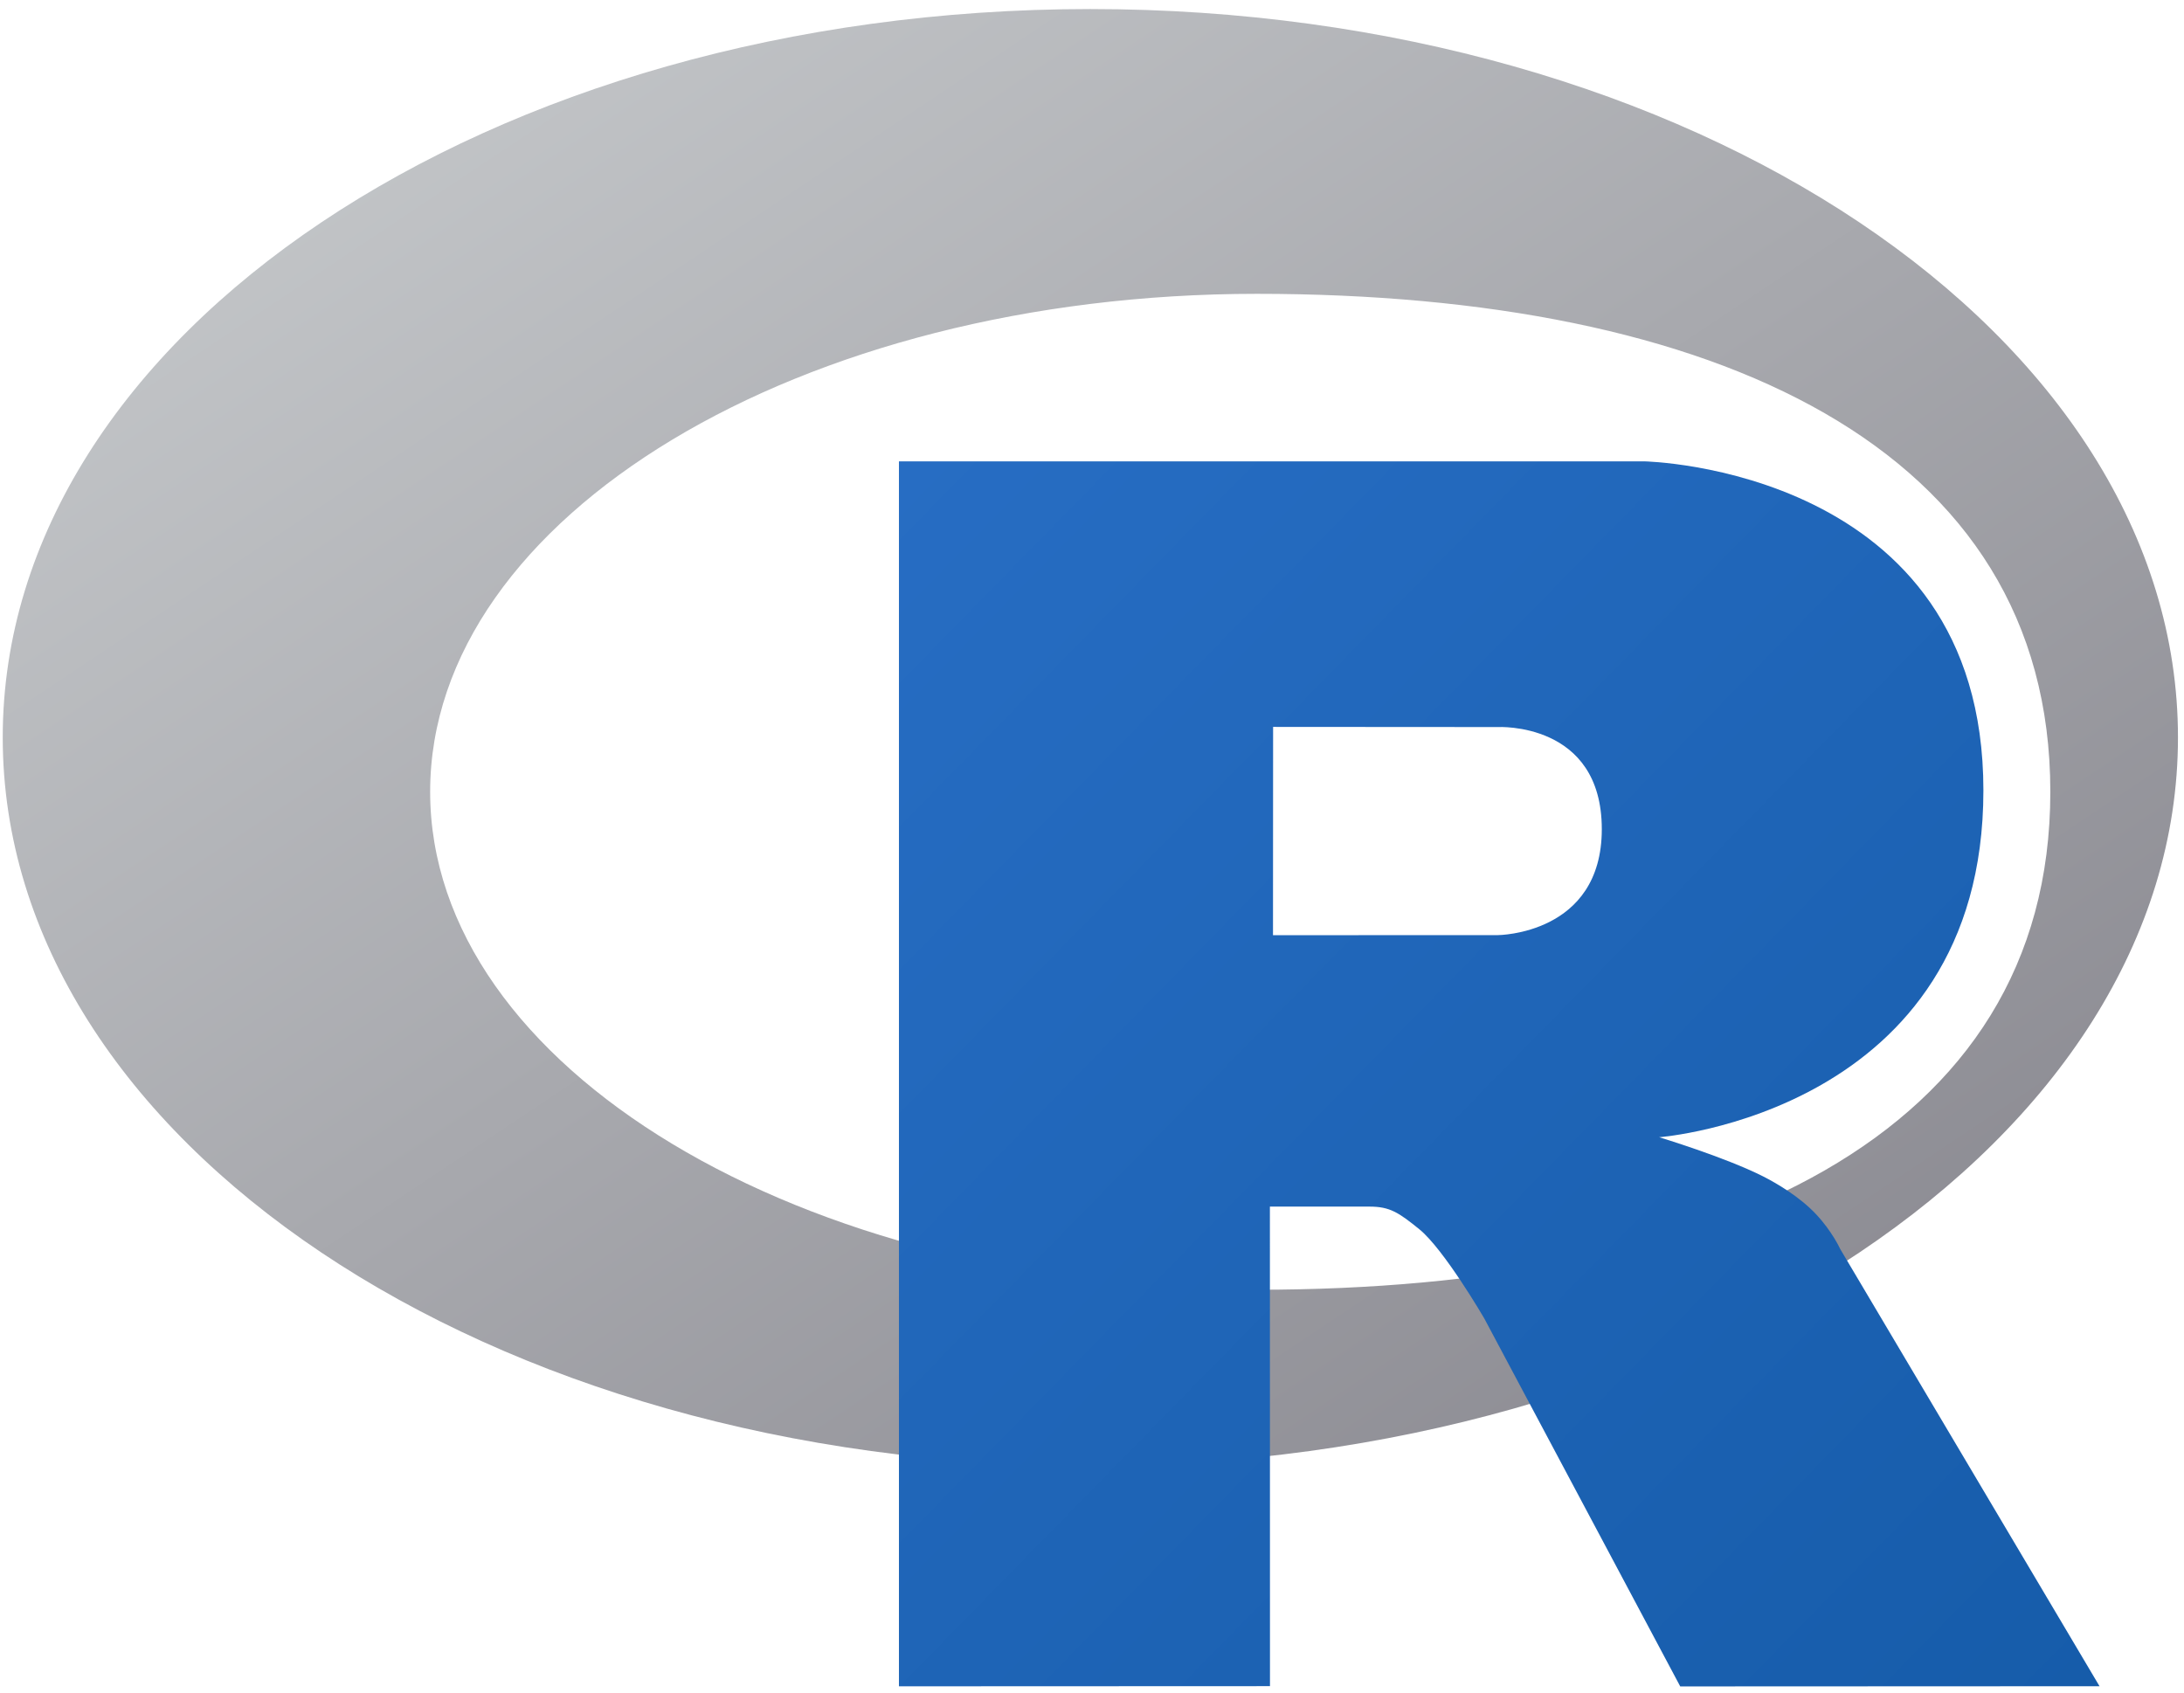
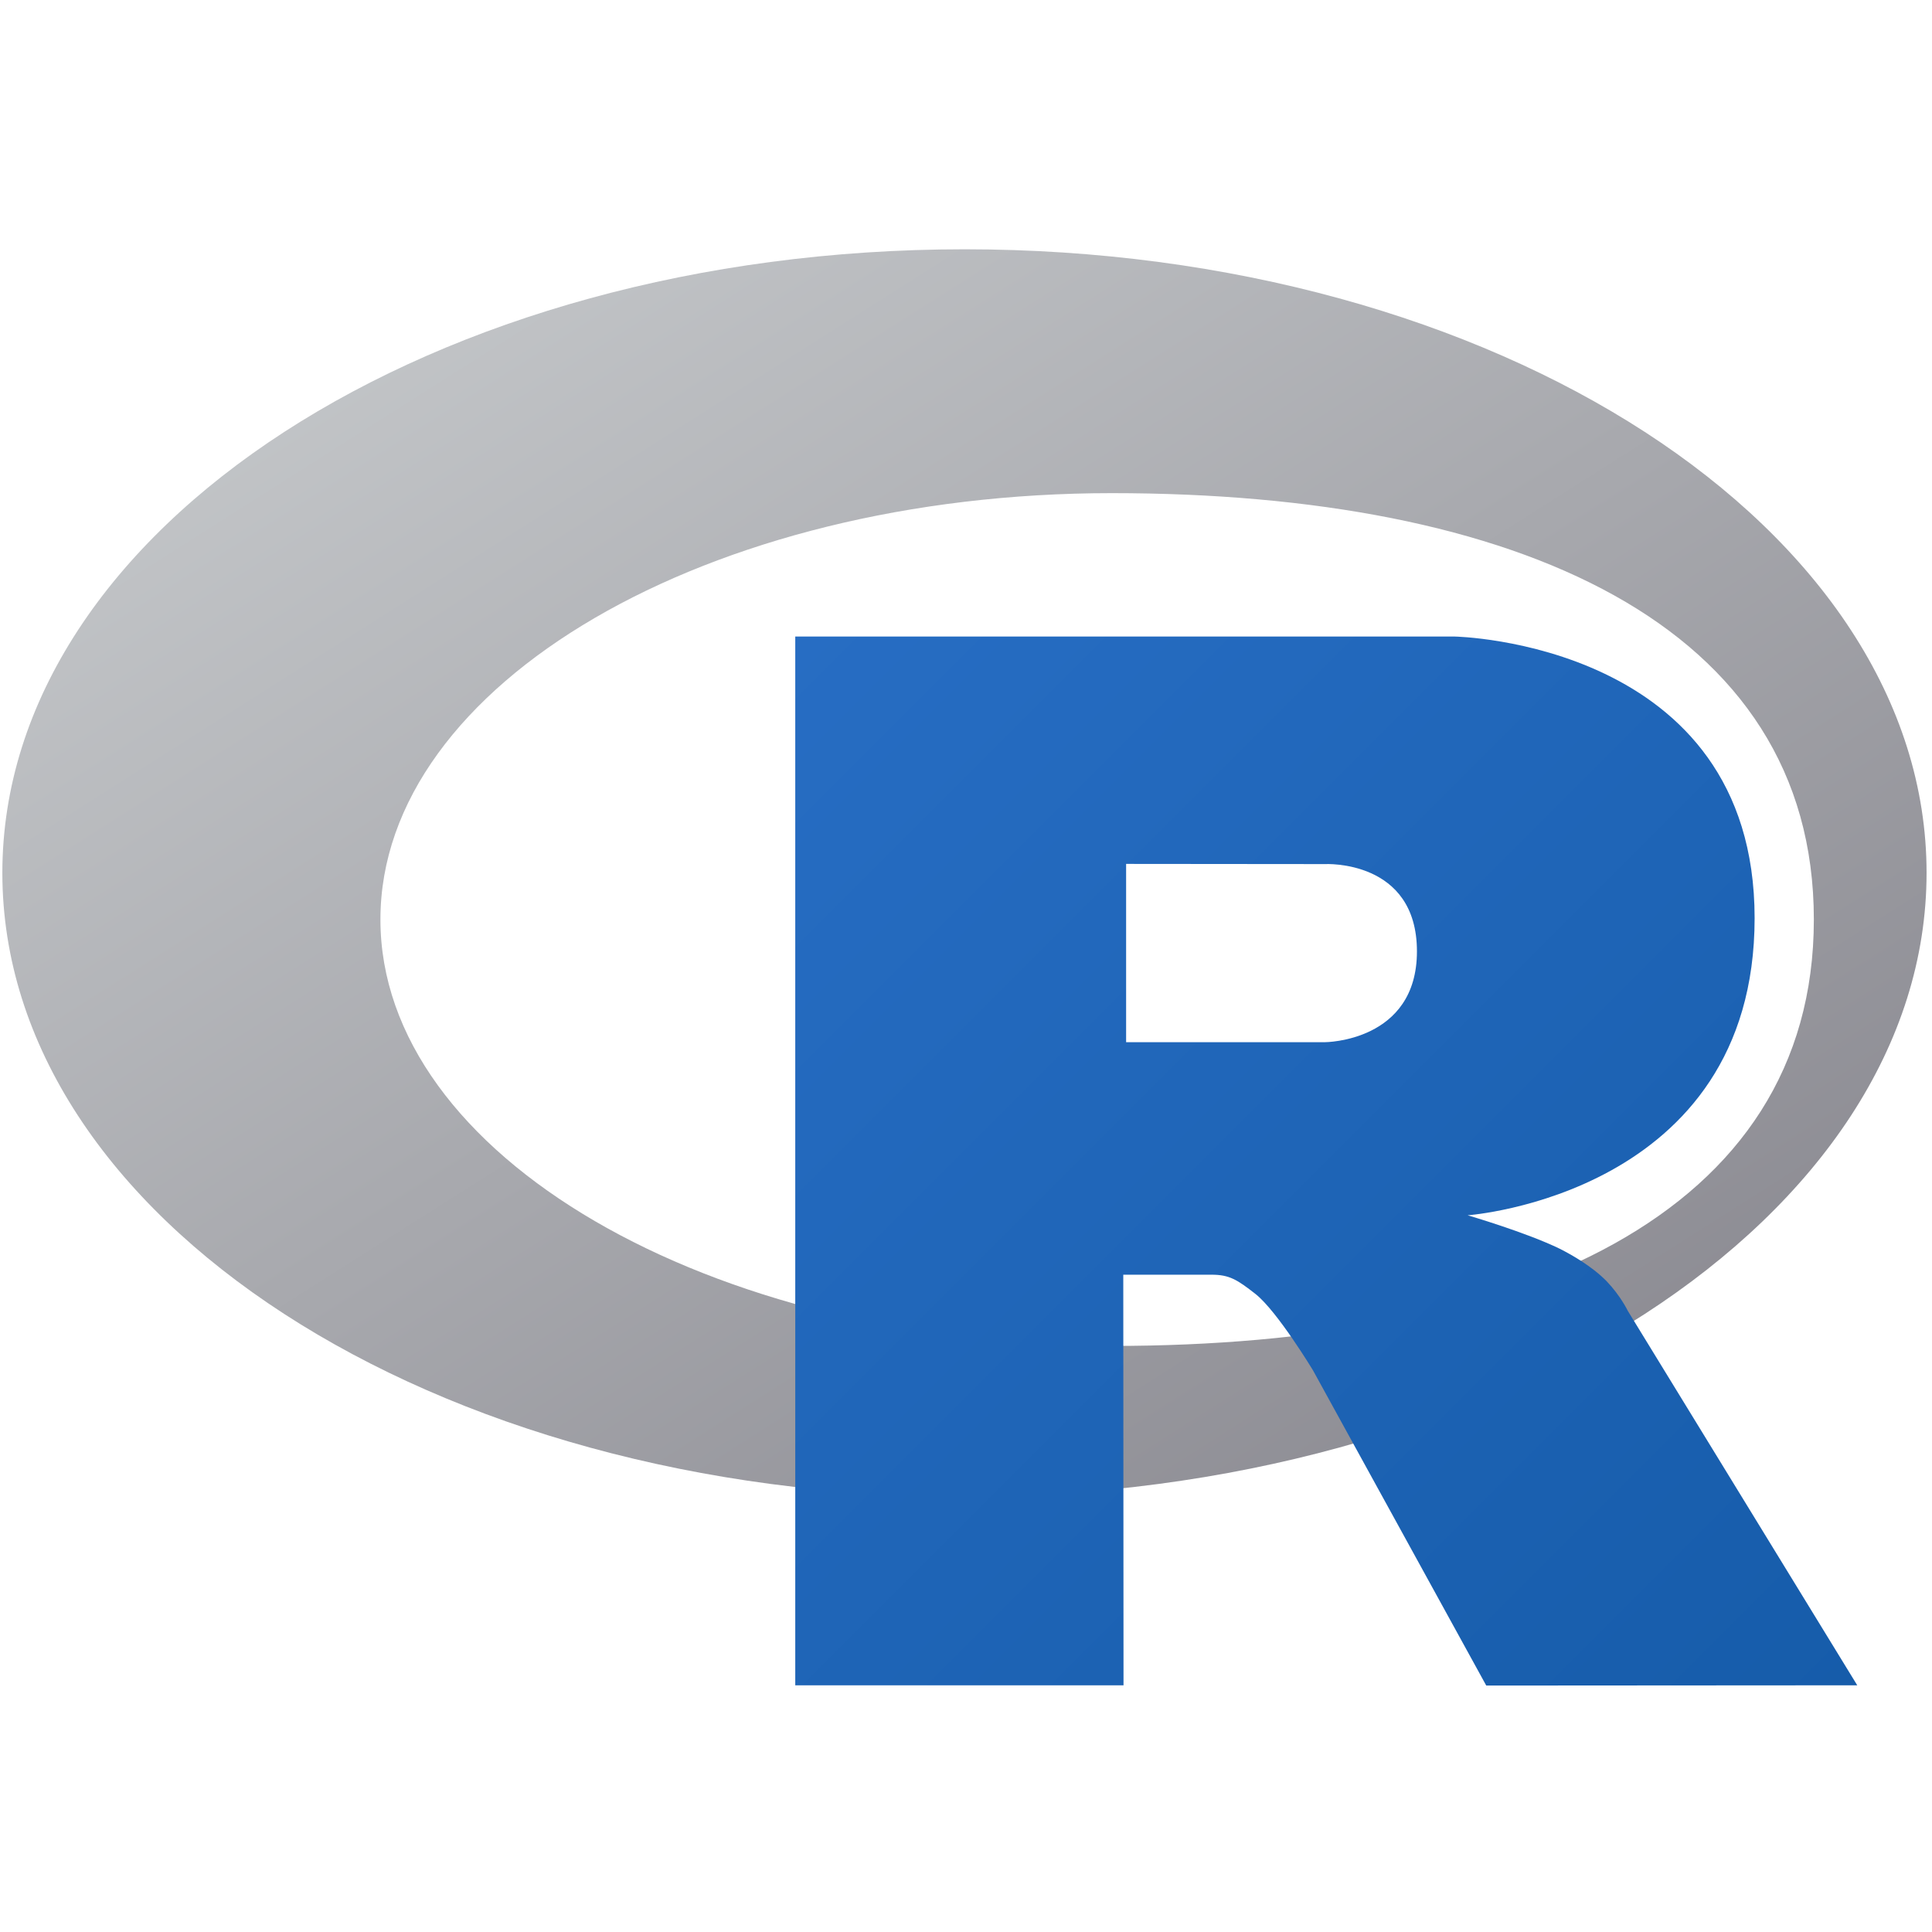
- <svg xmlns="http://www.w3.org/2000/svg" width="724" height="561">
+ <svg xmlns="http://www.w3.org/2000/svg" width="32px" height="32px" viewBox="0 0 32 24" version="1.1">
  <defs>
-     <linearGradient id="g" x1="0" x2="1" y1="0" y2="1" gradientUnits="objectBoundingBox" spreadMethod="pad">
-       <stop offset="0" stop-color="#cbced0" stop-opacity="1" />
-       <stop offset="1" stop-color="#84838b" stop-opacity="1" />
+     <linearGradient id="linear0" gradientUnits="userSpaceOnUse" x1="0" y1="0" x2="1" y2="1" gradientTransform="matrix(31.87109,0,0,20.66016,0.0390625,0.128906)">
+       <stop offset="0" style="stop-color:rgb(79.608%,80.784%,81.569%);stop-opacity:1;" />
+       <stop offset="1" style="stop-color:rgb(51.765%,51.373%,54.51%);stop-opacity:1;" />
    </linearGradient>
-     <linearGradient id="b" x1="0" x2="1" y1="0" y2="1" gradientUnits="objectBoundingBox" spreadMethod="pad">
-       <stop offset="0" stop-color="#276dc3" stop-opacity="1" />
-       <stop offset="1" stop-color="#165caa" stop-opacity="1" />
+     <linearGradient id="linear1" gradientUnits="userSpaceOnUse" x1="0" y1="0" x2="1" y2="1" gradientTransform="matrix(17.58984,0,0,17.375,13.17188,6.542969)">
+       <stop offset="0" style="stop-color:rgb(15.294%,42.745%,76.471%);stop-opacity:1;" />
+       <stop offset="1" style="stop-color:rgb(8.627%,36.078%,66.667%);stop-opacity:1;" />
    </linearGradient>
  </defs>
-   <path d="M361.453,485.937 C162.329,485.937 0.906,377.828 0.906,244.469 C0.906,111.109 162.329,3.000 361.453,3.000 C560.578,3.000 722.000,111.109 722.000,244.469 C722.000,377.828 560.578,485.937 361.453,485.937 ZM416.641,97.406 C265.289,97.406 142.594,171.314 142.594,262.484 C142.594,353.654 265.289,427.562 416.641,427.562 C567.992,427.562 679.687,377.033 679.687,262.484 C679.687,147.971 567.992,97.406 416.641,97.406 Z" fill="url(#g)" fill-rule="evenodd" />
-   <path d="M550.000,377.000 C550.000,377.000 571.822,383.585 584.500,390.000 C588.899,392.226 596.510,396.668 602.000,402.500 C607.378,408.212 610.000,414.000 610.000,414.000 L696.000,559.000 L557.000,559.062 L492.000,437.000 C492.000,437.000 478.690,414.131 470.500,407.500 C463.668,401.969 460.755,400.000 454.000,400.000 C449.298,400.000 420.974,400.000 420.974,400.000 L421.000,558.974 L298.000,559.026 L298.000,152.938 L545.000,152.938 C545.000,152.938 657.500,154.967 657.500,262.000 C657.500,369.033 550.000,377.000 550.000,377.000 ZM496.500,241.024 L422.037,240.976 L422.000,310.026 L496.500,310.002 C496.500,310.002 531.000,309.895 531.000,274.877 C531.000,239.155 496.500,241.024 496.500,241.024 Z" fill="url(#b" fill-rule="evenodd" />
+   <g id="surface1">
+     <path style=" stroke:none;fill-rule:evenodd;fill:url(#linear0);" d="M 15.977 20.789 C 7.176 20.789 0.039 16.164 0.039 10.457 C 0.039 4.754 7.176 0.129 15.977 0.129 C 24.777 0.129 31.91 4.754 31.91 10.457 C 31.91 16.164 24.777 20.789 15.977 20.789 Z M 18.414 4.168 C 11.727 4.168 6.301 7.328 6.301 11.23 C 6.301 15.129 11.727 18.293 18.414 18.293 C 25.105 18.293 30.043 16.129 30.043 11.23 C 30.043 6.332 25.105 4.168 18.414 4.168 Z M 18.414 4.168 " />
+     <path style=" stroke:none;fill-rule:evenodd;fill:url(#linear1);" d="M 24.309 16.129 C 24.309 16.129 25.273 16.41 25.836 16.684 C 26.027 16.781 26.363 16.969 26.609 17.219 C 26.844 17.465 26.961 17.711 26.961 17.711 L 30.762 23.914 L 24.617 23.918 L 21.746 18.695 C 21.746 18.695 21.156 17.719 20.797 17.434 C 20.492 17.195 20.363 17.113 20.066 17.113 C 19.859 17.113 18.605 17.113 18.605 17.113 L 18.609 23.914 L 13.172 23.914 L 13.172 6.543 L 24.09 6.543 C 24.09 6.543 29.062 6.629 29.062 11.207 C 29.062 15.789 24.309 16.129 24.309 16.129 Z M 21.945 10.312 L 18.652 10.309 L 18.652 13.262 L 21.945 13.262 C 21.945 13.262 23.469 13.258 23.469 11.758 C 23.469 10.23 21.945 10.312 21.945 10.312 Z M 21.945 10.312 " />
+   </g>
</svg>
